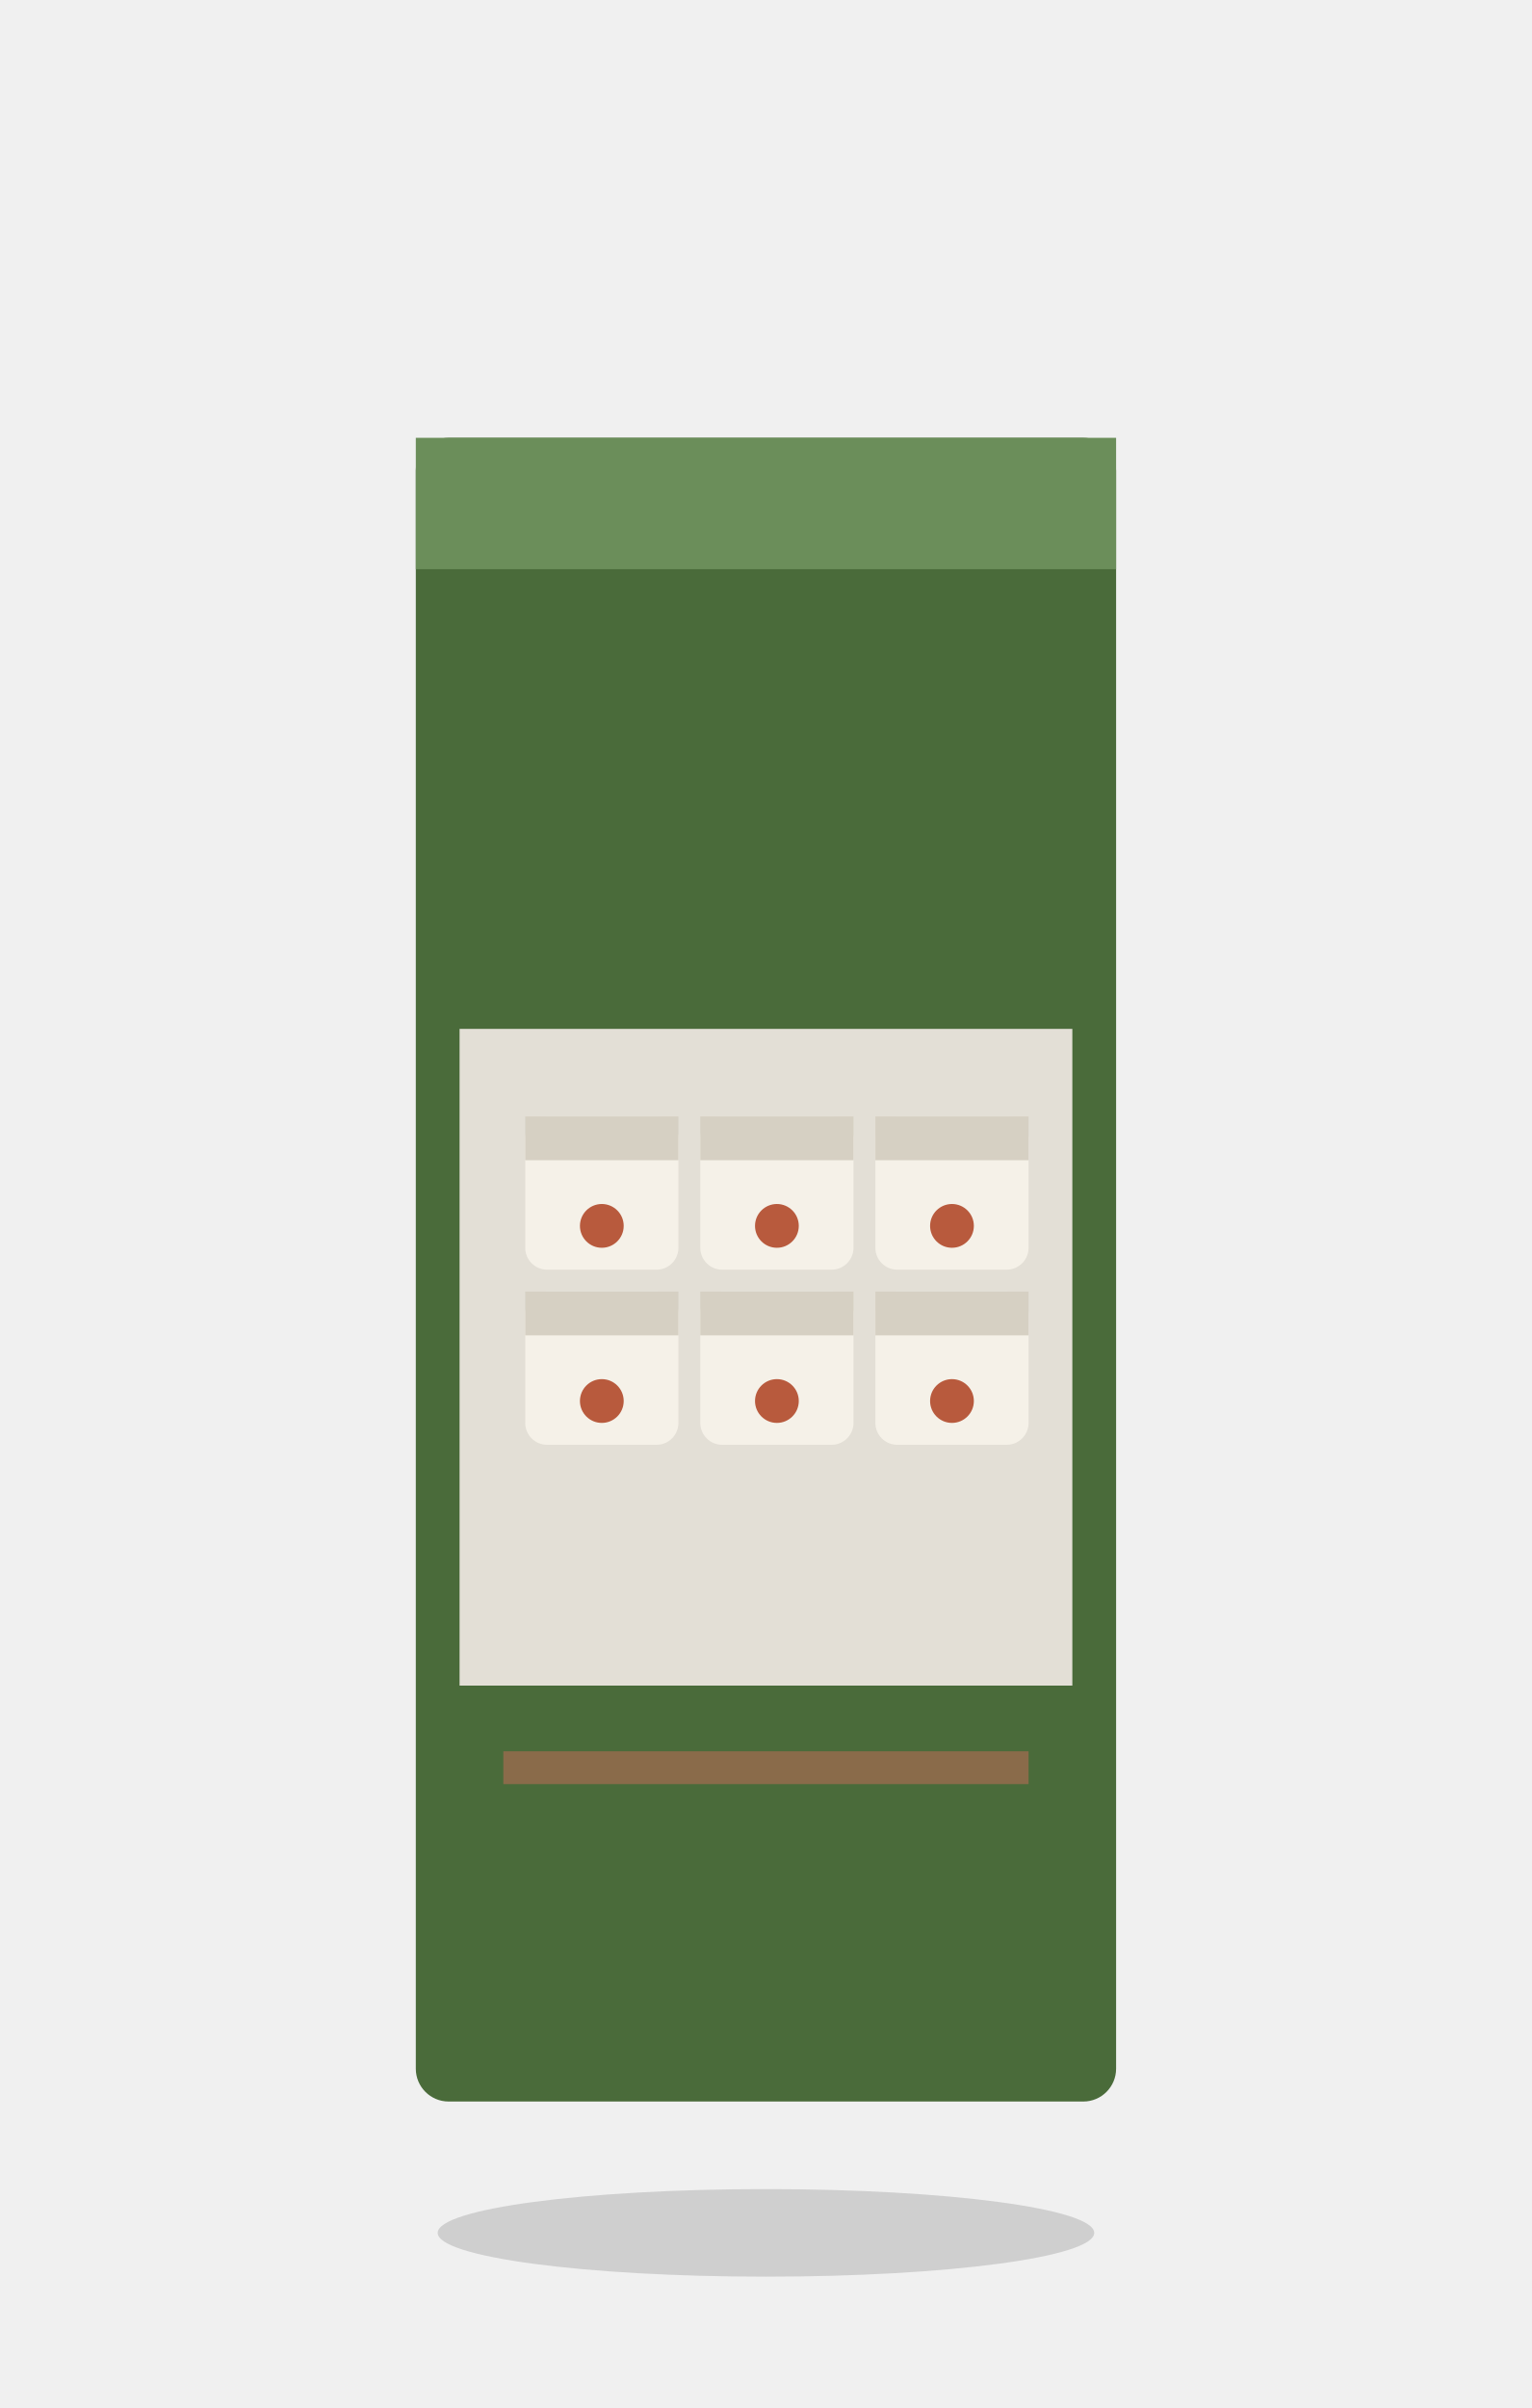
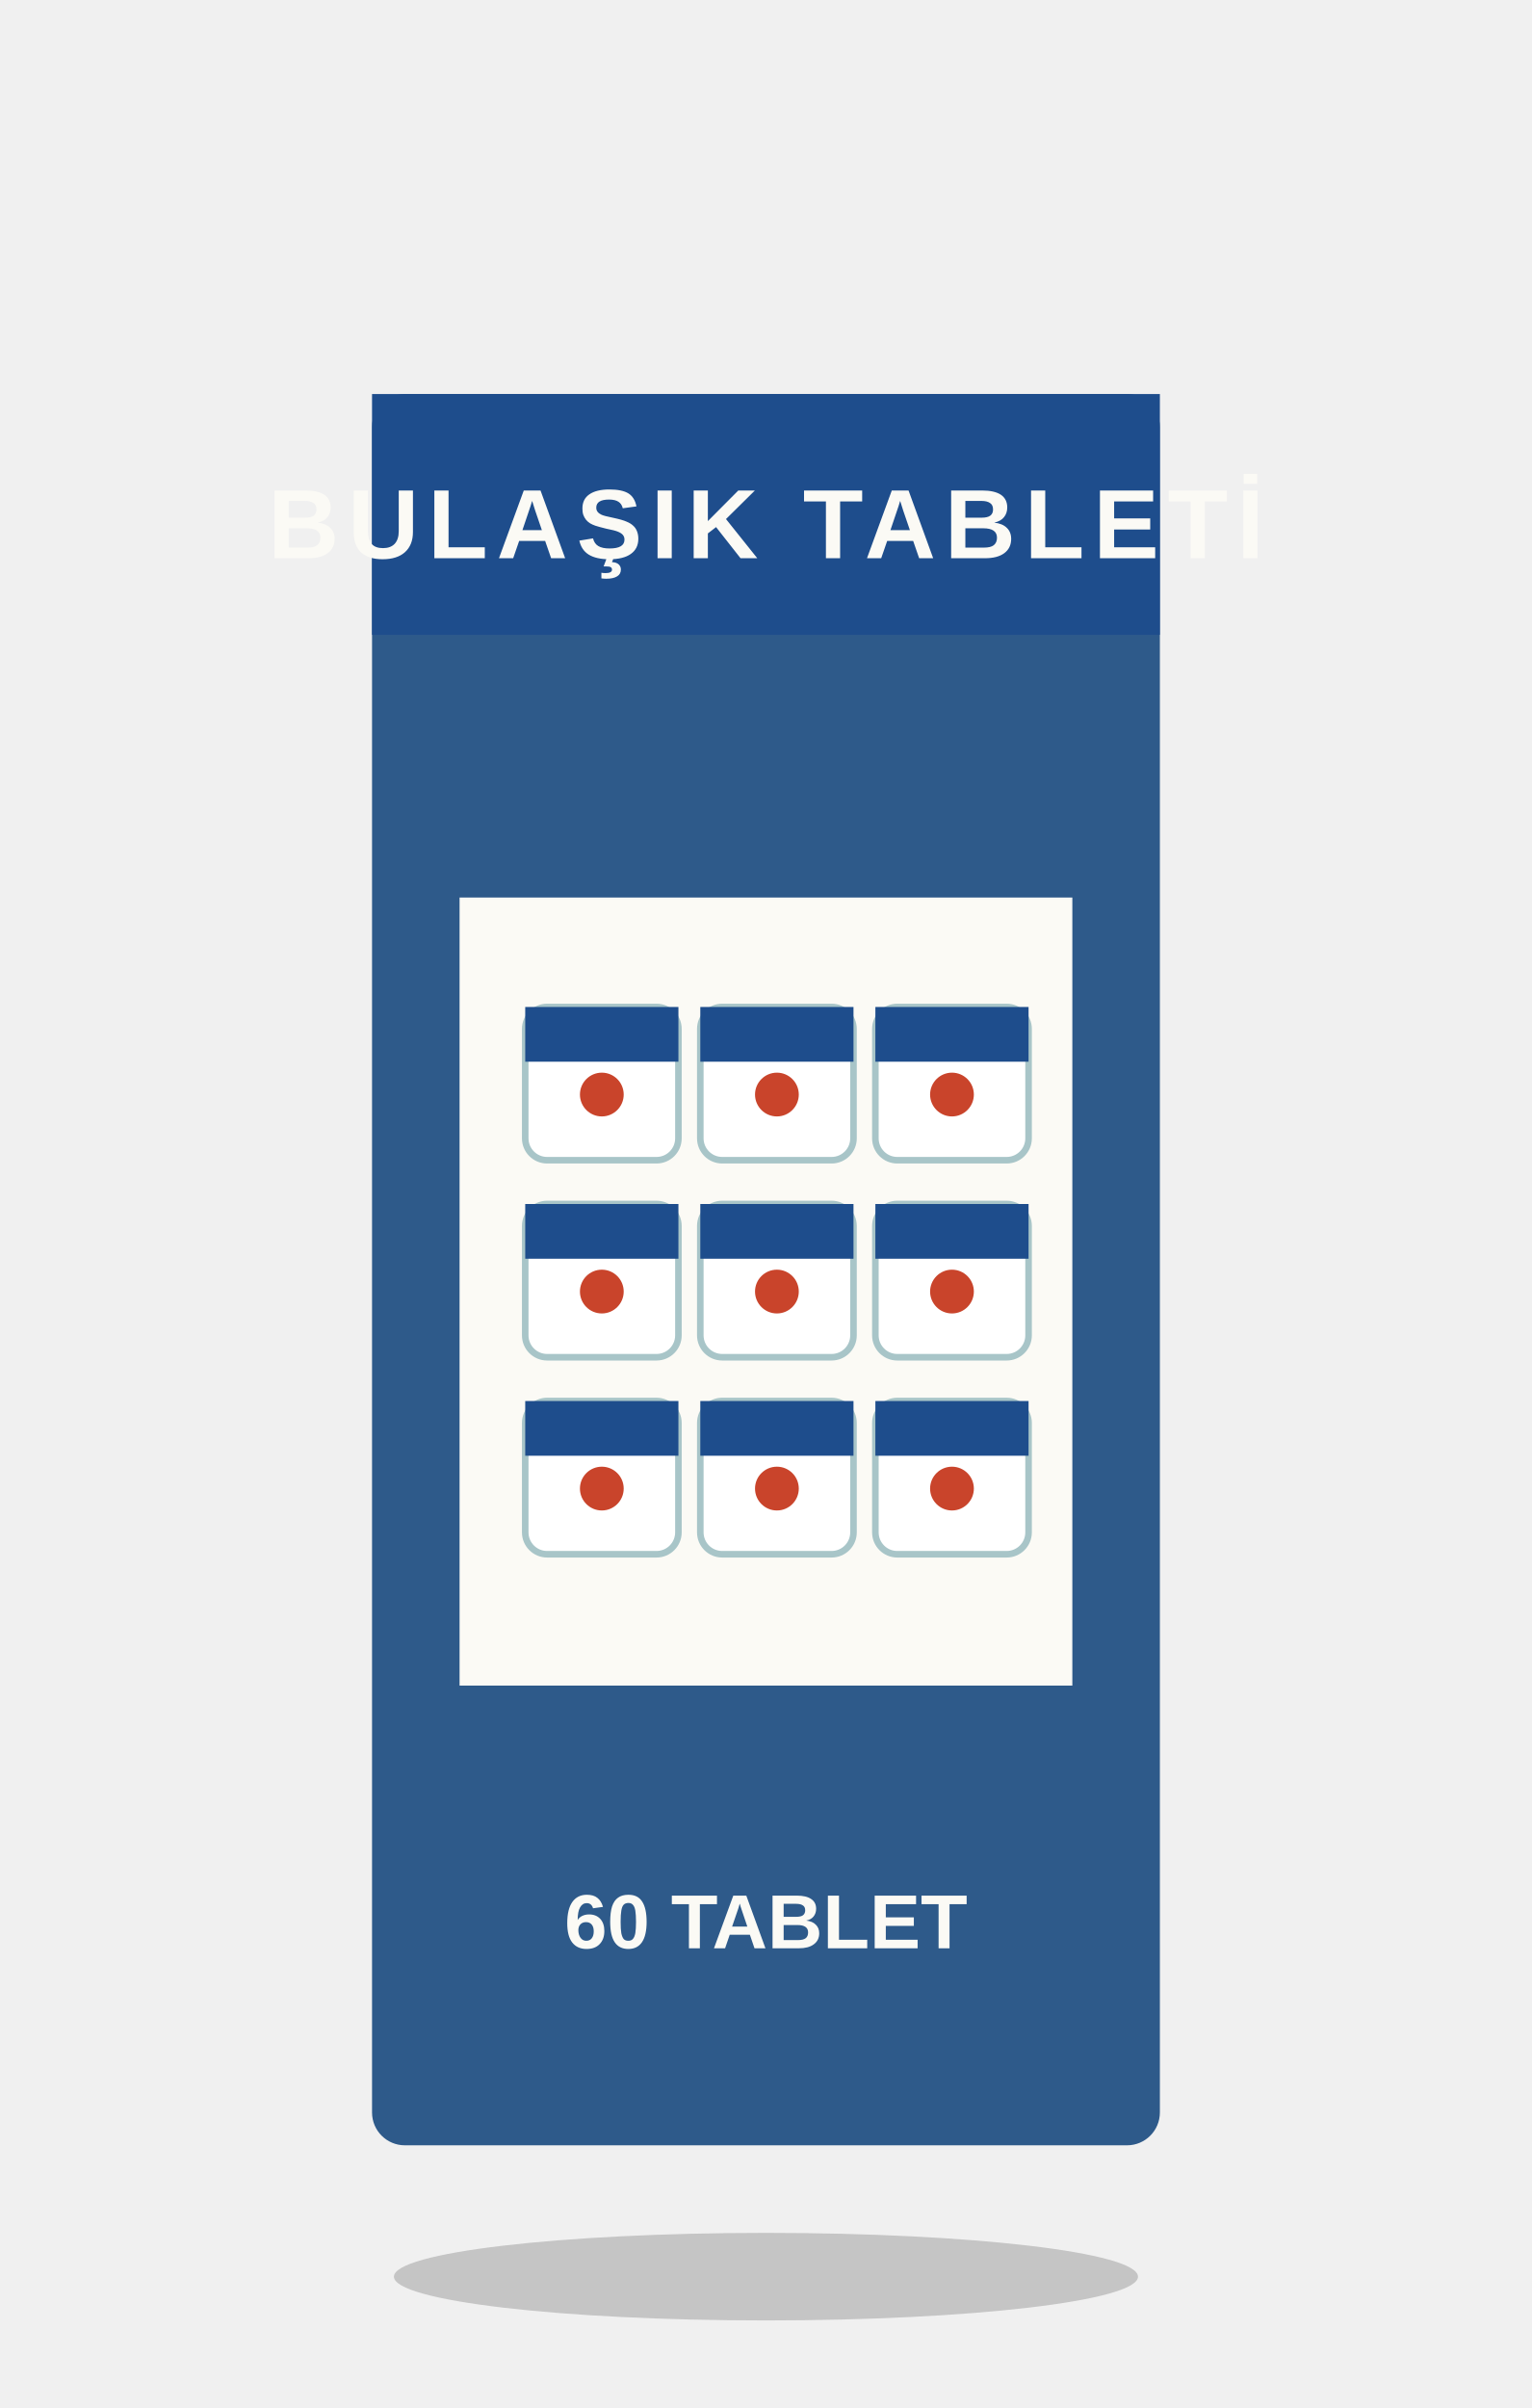
<svg xmlns="http://www.w3.org/2000/svg" viewBox="0 0 140 220">
-   <rect x="38" y="40" width="64" height="152" rx="3" fill="#4A6B3A" />
-   <rect x="38" y="40" width="64" height="12" fill="#6B8E5A" />
-   <rect x="42" y="94" width="56" height="60" fill="#E3DFD6" />
-   <rect x="48" y="102" width="14" height="14" rx="2" fill="#F5F1E8" />
-   <rect x="48" y="102" width="14" height="4" fill="#D6D0C3" />
-   <circle cx="55" cy="112" r="2" fill="#B85A3D" />
-   <rect x="64" y="102" width="14" height="14" rx="2" fill="#F5F1E8" />
-   <rect x="64" y="102" width="14" height="4" fill="#D6D0C3" />
-   <circle cx="71" cy="112" r="2" fill="#B85A3D" />
-   <rect x="80" y="102" width="14" height="14" rx="2" fill="#F5F1E8" />
-   <rect x="80" y="102" width="14" height="4" fill="#D6D0C3" />
-   <circle cx="87" cy="112" r="2" fill="#B85A3D" />
-   <rect x="48" y="118" width="14" height="14" rx="2" fill="#F5F1E8" />
-   <rect x="48" y="118" width="14" height="4" fill="#D6D0C3" />
-   <circle cx="55" cy="128" r="2" fill="#B85A3D" />
-   <rect x="64" y="118" width="14" height="14" rx="2" fill="#F5F1E8" />
-   <rect x="64" y="118" width="14" height="4" fill="#D6D0C3" />
-   <circle cx="71" cy="128" r="2" fill="#B85A3D" />
-   <rect x="80" y="118" width="14" height="14" rx="2" fill="#F5F1E8" />
-   <rect x="80" y="118" width="14" height="4" fill="#D6D0C3" />
-   <circle cx="87" cy="128" r="2" fill="#B85A3D" />
-   <rect x="46" y="160" width="48" height="3" fill="#8A6B4A" />
-   <ellipse cx="70" cy="204" rx="30" ry="4" fill="#000000" opacity="0.14" />
+   <ellipse cx="70" cy="208" rx="34" ry="4" fill="#000000" opacity="0.18" />
+   <rect x="34" y="36" width="72" height="160" rx="3" fill="#2E5A8A" />
+   <rect x="34" y="36" width="72" height="22" fill="#1E4D8C" />
+   <text x="70" y="51" text-anchor="middle" font-family="Arial, Helvetica, sans-serif" font-size="9" font-weight="bold" fill="#FBFAF5" letter-spacing="0.8">BULAŞIK TABLETİ</text>
+   <rect x="42" y="82" width="56" height="72" fill="#FBFAF5" />
+   <rect x="48" y="92" width="14" height="14" rx="2" fill="#FFFFFF" stroke="#A8C5C8" stroke-width="0.6" />
+   <rect x="48" y="92" width="14" height="5" fill="#1E4D8C" />
+   <circle cx="55" cy="100" r="2" fill="#C9442B" />
+   <rect x="64" y="92" width="14" height="14" rx="2" fill="#FFFFFF" stroke="#A8C5C8" stroke-width="0.6" />
+   <rect x="64" y="92" width="14" height="5" fill="#1E4D8C" />
+   <circle cx="71" cy="100" r="2" fill="#C9442B" />
+   <rect x="80" y="92" width="14" height="14" rx="2" fill="#FFFFFF" stroke="#A8C5C8" stroke-width="0.6" />
+   <rect x="80" y="92" width="14" height="5" fill="#1E4D8C" />
+   <circle cx="87" cy="100" r="2" fill="#C9442B" />
+   <rect x="48" y="110" width="14" height="14" rx="2" fill="#FFFFFF" stroke="#A8C5C8" stroke-width="0.6" />
+   <rect x="48" y="110" width="14" height="5" fill="#1E4D8C" />
+   <circle cx="55" cy="118" r="2" fill="#C9442B" />
+   <rect x="64" y="110" width="14" height="14" rx="2" fill="#FFFFFF" stroke="#A8C5C8" stroke-width="0.6" />
+   <rect x="64" y="110" width="14" height="5" fill="#1E4D8C" />
+   <circle cx="71" cy="118" r="2" fill="#C9442B" />
+   <rect x="80" y="110" width="14" height="14" rx="2" fill="#FFFFFF" stroke="#A8C5C8" stroke-width="0.6" />
+   <rect x="80" y="110" width="14" height="5" fill="#1E4D8C" />
+   <circle cx="87" cy="118" r="2" fill="#C9442B" />
+   <rect x="48" y="128" width="14" height="14" rx="2" fill="#FFFFFF" stroke="#A8C5C8" stroke-width="0.6" />
+   <rect x="48" y="128" width="14" height="5" fill="#1E4D8C" />
+   <circle cx="55" cy="136" r="2" fill="#C9442B" />
+   <rect x="64" y="128" width="14" height="14" rx="2" fill="#FFFFFF" stroke="#A8C5C8" stroke-width="0.6" />
+   <rect x="64" y="128" width="14" height="5" fill="#1E4D8C" />
+   <circle cx="71" cy="136" r="2" fill="#C9442B" />
+   <rect x="80" y="128" width="14" height="14" rx="2" fill="#FFFFFF" stroke="#A8C5C8" stroke-width="0.6" />
+   <rect x="80" y="128" width="14" height="5" fill="#1E4D8C" />
+   <circle cx="87" cy="136" r="2" fill="#C9442B" />
+   <text x="70" y="178" text-anchor="middle" font-family="Arial, Helvetica, sans-serif" font-size="7" font-weight="bold" fill="#FBFAF5">60 TABLET</text>
</svg>
